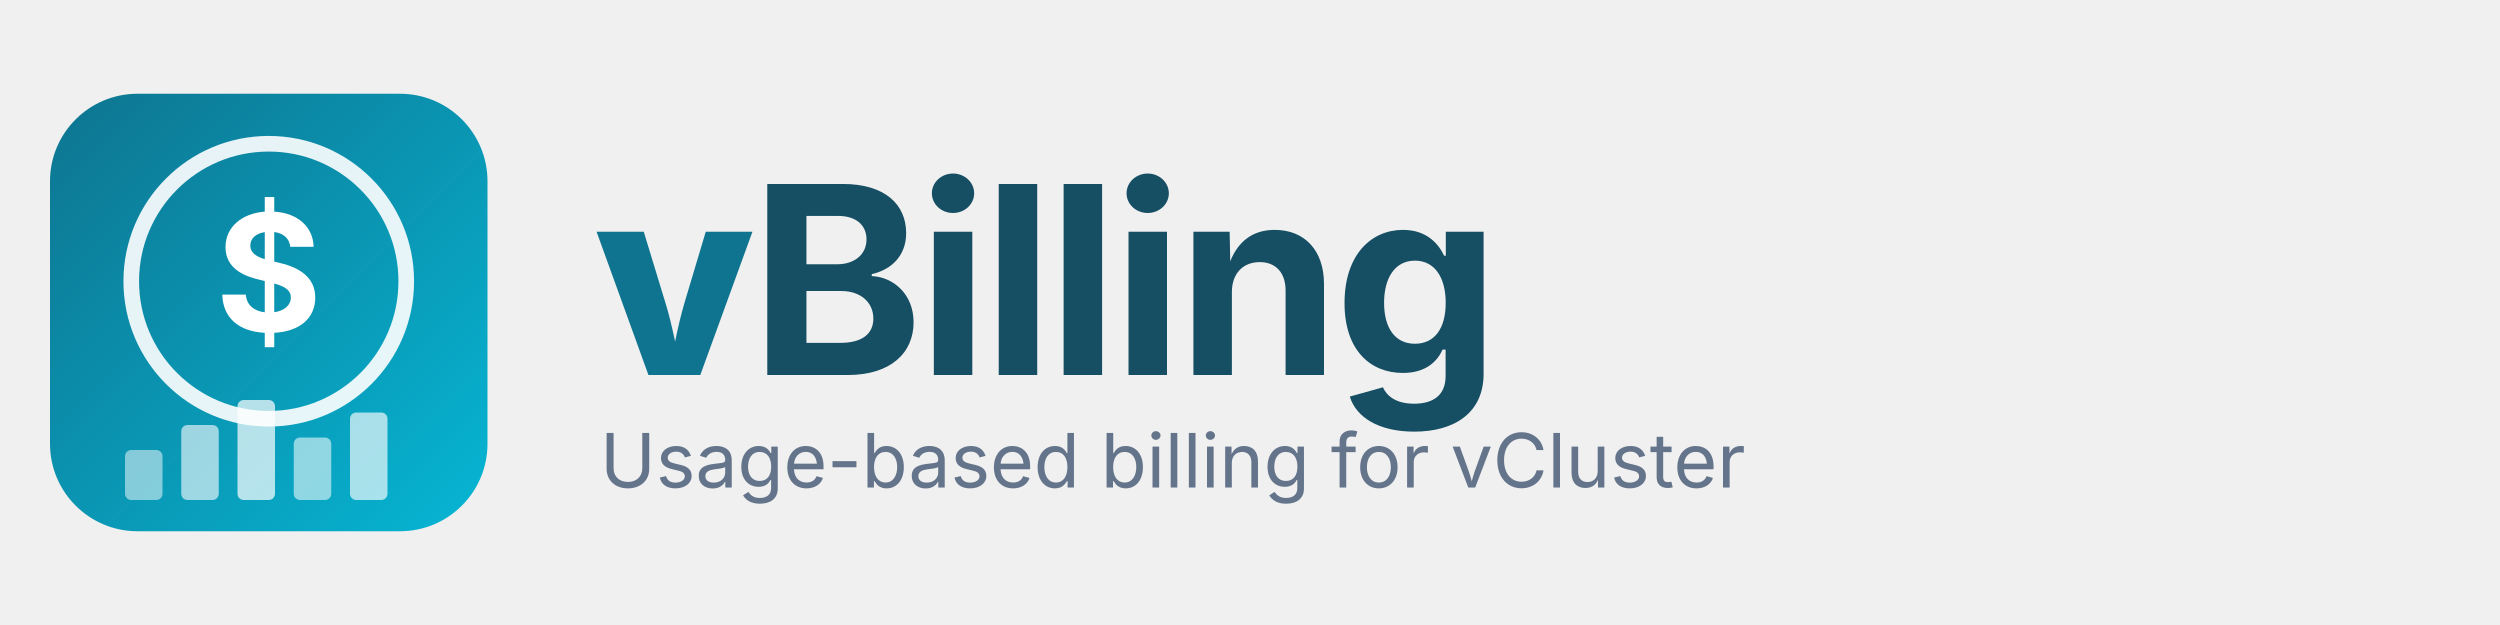
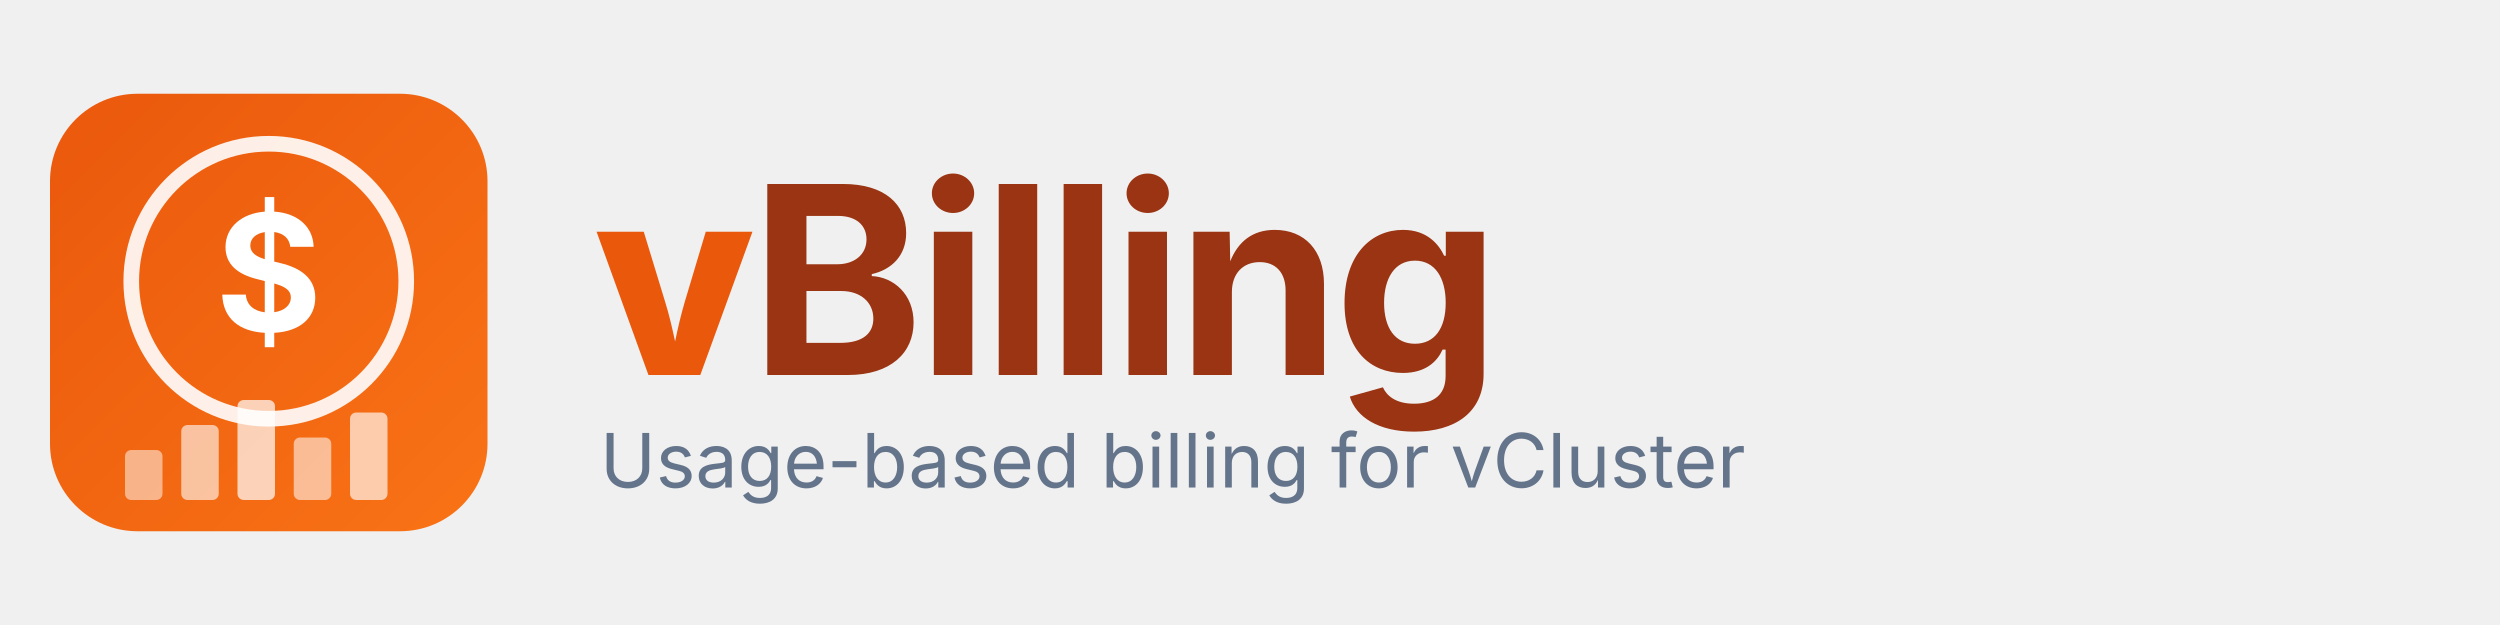
<svg xmlns="http://www.w3.org/2000/svg" viewBox="0 0 400 100" font-family="Inter, -apple-system, system-ui, sans-serif">
  <defs>
-     <linearGradient id="brandGrad" x1="0%" y1="0%" x2="100%" y2="100%">
-       <stop offset="0%" style="stop-color:#0891b2" />
-       <stop offset="50%" style="stop-color:#06b6d4" />
-       <stop offset="100%" style="stop-color:#22d3ee" />
-     </linearGradient>
    <linearGradient id="iconGrad" x1="0%" y1="0%" x2="100%" y2="100%">
-       <stop offset="0%" style="stop-color:#0e7490" />
-       <stop offset="100%" style="stop-color:#06b6d4" />
+       <stop offset="0%" style="stop-color:#ea580c" />
+       <stop offset="100%" style="stop-color:#f97316" />
    </linearGradient>
  </defs>
  <rect x="8" y="15" width="70" height="70" rx="14" fill="url(#iconGrad)" />
  <circle cx="43" cy="45" r="22" fill="none" stroke="white" stroke-width="2.5" opacity="0.9" />
  <text x="43" y="53" text-anchor="middle" fill="white" font-size="26" font-weight="700">$</text>
  <rect x="20" y="72" width="6" height="8" rx="1" fill="white" opacity="0.5" />
  <rect x="29" y="68" width="6" height="12" rx="1" fill="white" opacity="0.6" />
  <rect x="38" y="64" width="6" height="16" rx="1" fill="white" opacity="0.7" />
  <rect x="47" y="70" width="6" height="10" rx="1" fill="white" opacity="0.55" />
  <rect x="56" y="66" width="6" height="14" rx="1" fill="white" opacity="0.65" />
-   <text x="95" y="60" fill="#0e7490" font-size="42" font-weight="800" letter-spacing="-1">v</text>
-   <text x="120" y="60" fill="#164e63" font-size="42" font-weight="700" letter-spacing="-1">Billing</text>
+   <text x="95" y="60" fill="#ea580c" font-size="42" font-weight="800" letter-spacing="-1">v</text>
+   <text x="120" y="60" fill="#9a3412" font-size="42" font-weight="700" letter-spacing="-1">Billing</text>
  <text x="96" y="78" fill="#64748b" font-size="12" font-weight="400">Usage-based billing for vCluster</text>
</svg>
